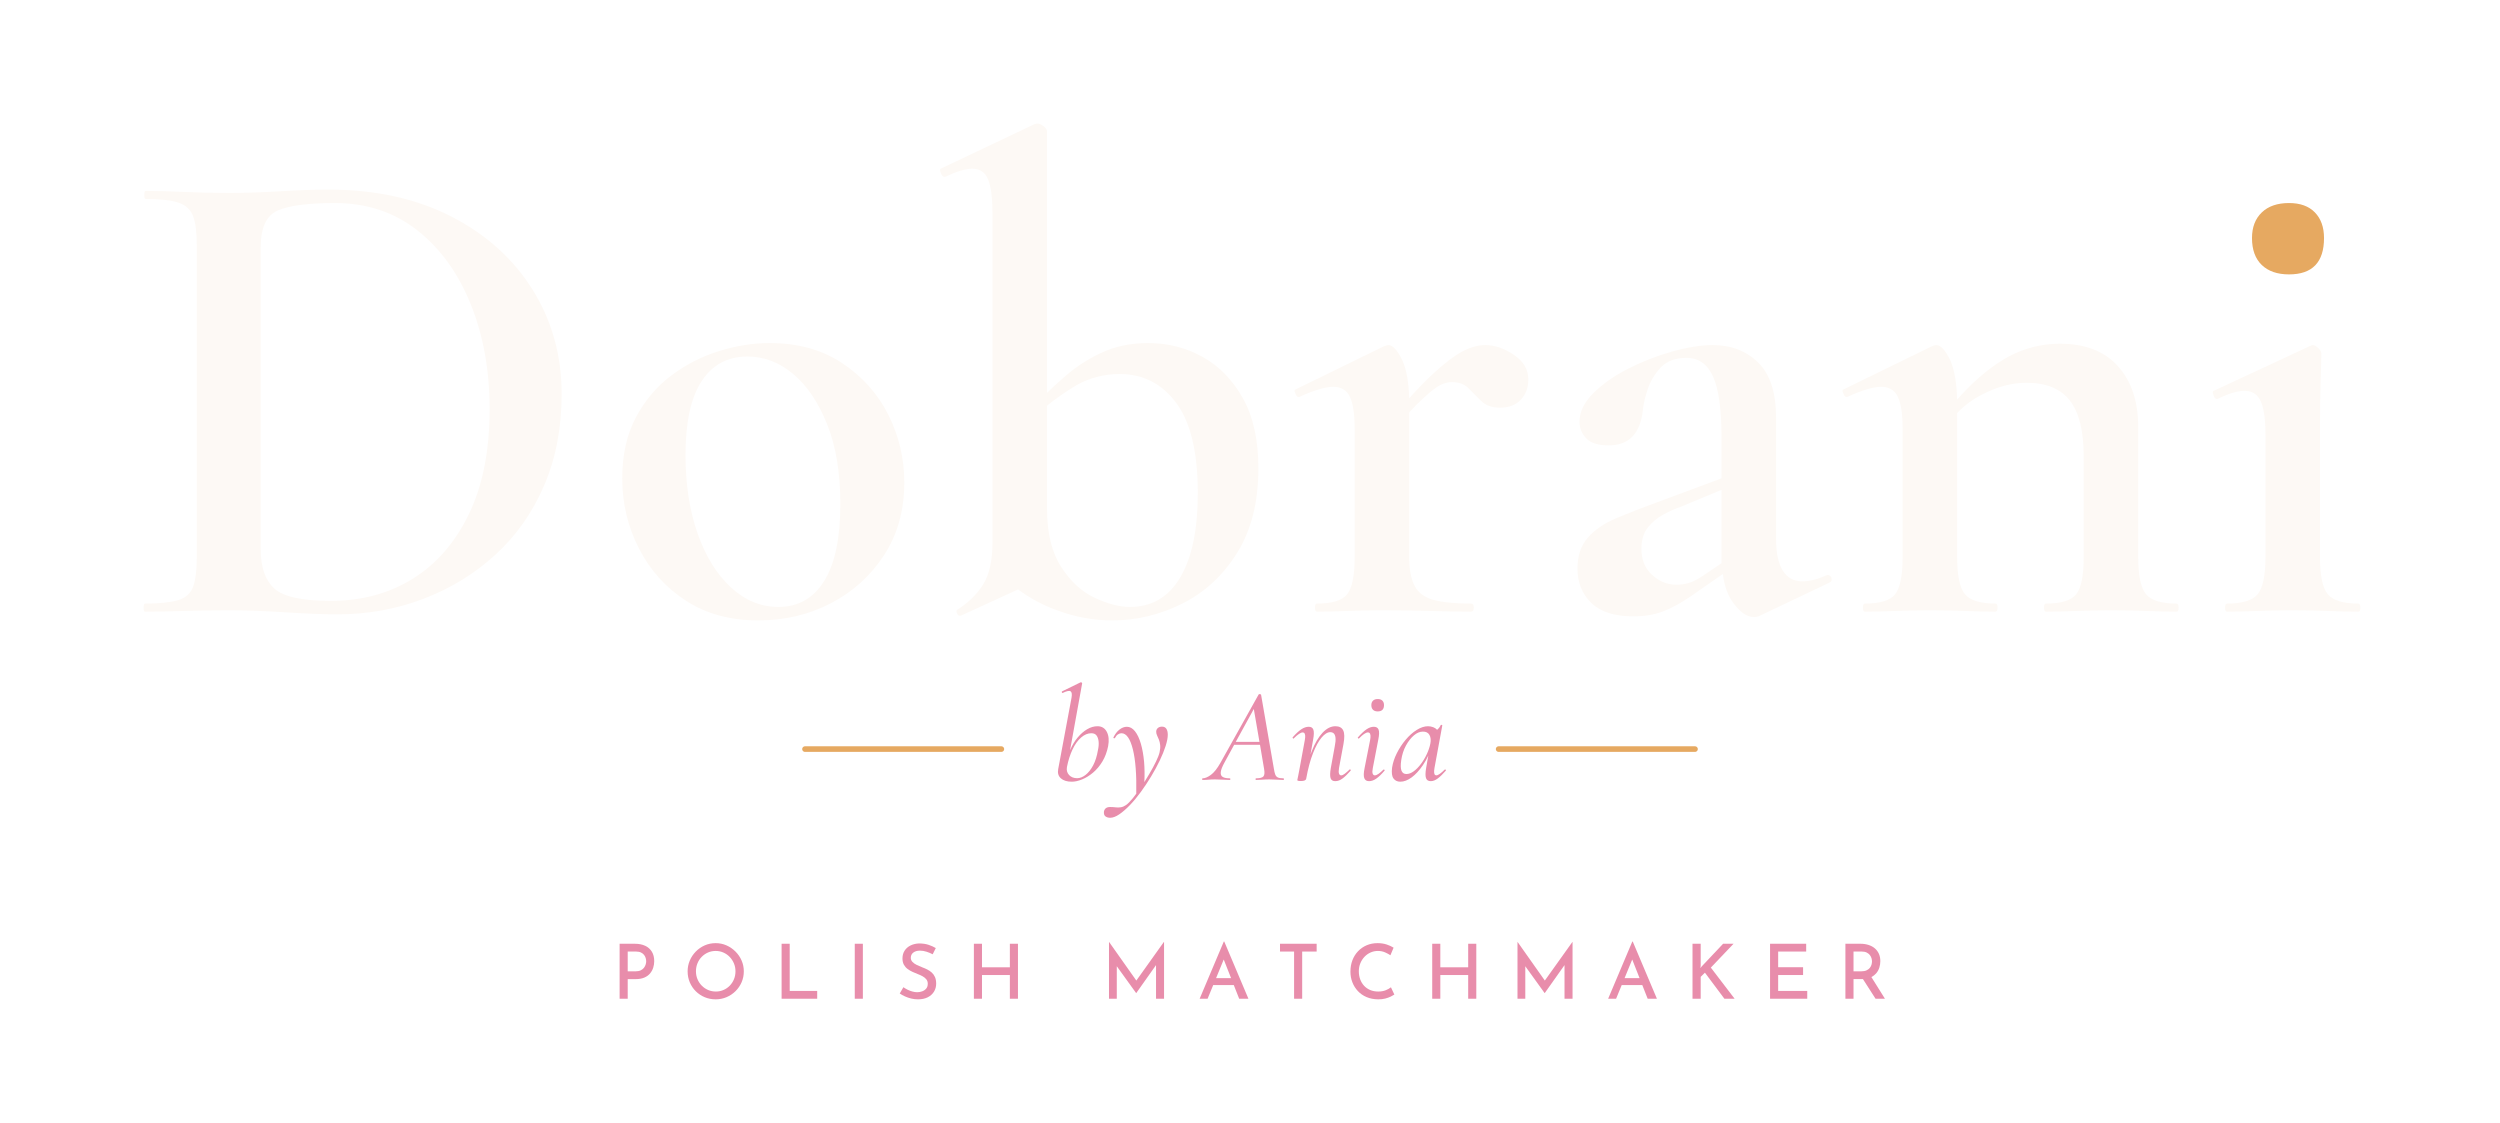
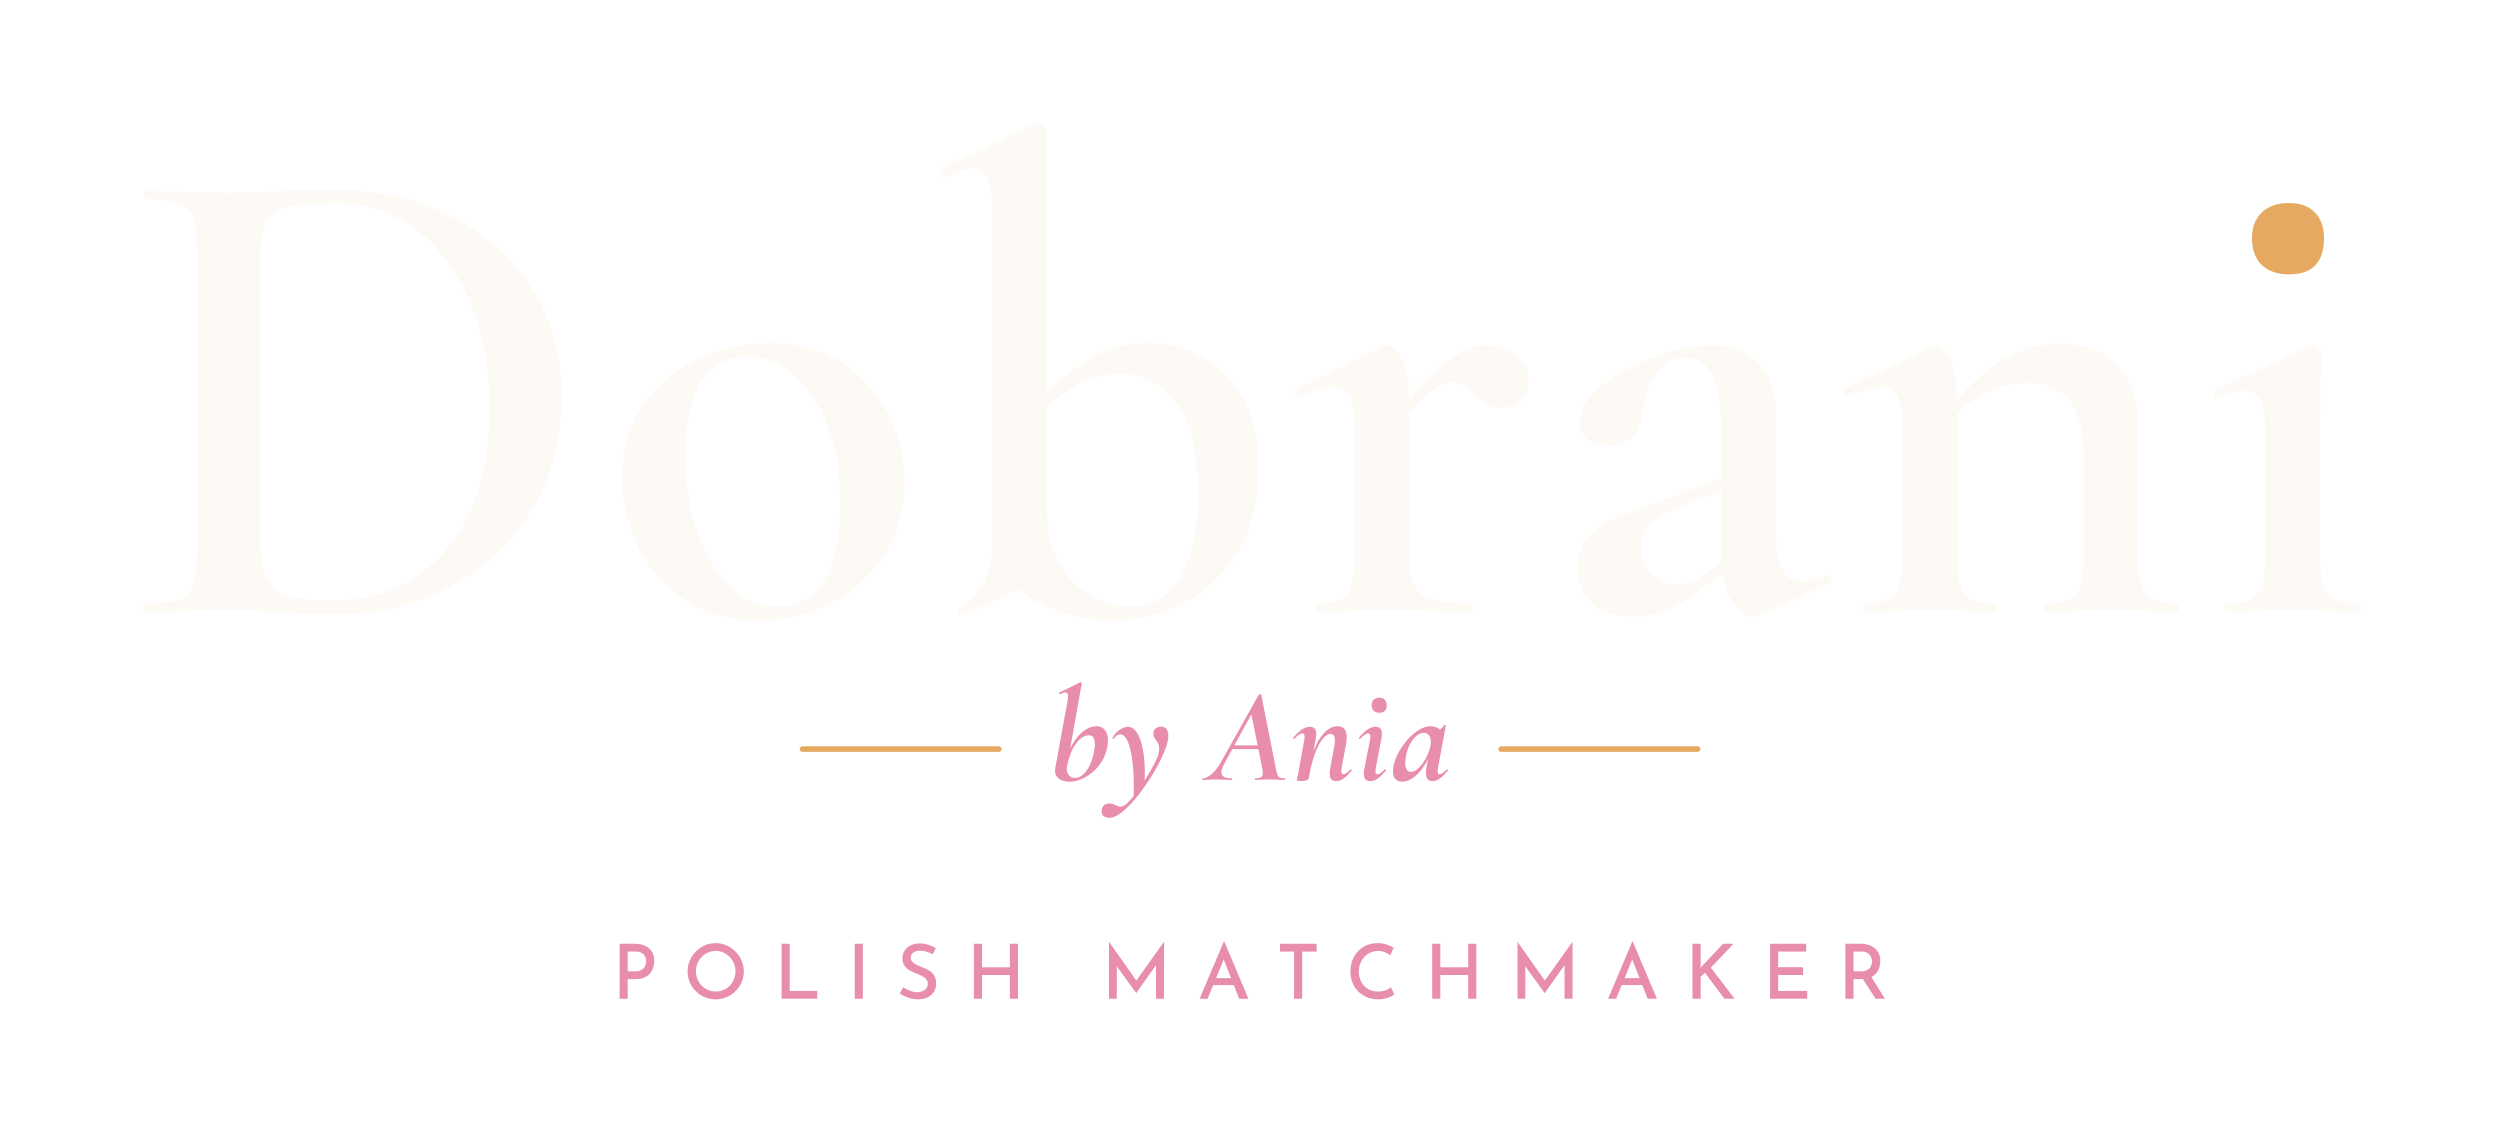
<svg xmlns="http://www.w3.org/2000/svg" viewBox="0 0 891.3 400.0" width="891" height="400" role="img" aria-label="Dobrani by Ania">
  <g transform="translate(44.00 218.00)">
    <path d="M76.32 0.96Q68.88 0.96 57.84 0.24Q46.8 -0.48 37.68 -0.48Q29.04 -0.48 21.36 -0.24Q13.68 0.0 7.68 0.0Q7.2 0.0 7.2 -1.44Q7.2 -2.88 7.68 -2.88Q15.36 -2.88 19.44 -4.08Q23.52 -5.28 24.84 -8.88Q26.16 -12.48 26.16 -19.44V-130.56Q26.16 -137.52 24.84 -141.0Q23.52 -144.48 19.68 -145.8Q15.84 -147.12 7.92 -147.12Q7.44 -147.12 7.44 -148.56Q7.44 -150.0 7.92 -150.0Q14.16 -150.0 21.6 -149.64Q29.04 -149.28 37.68 -149.28Q46.08 -149.28 56.04 -149.88Q66.0 -150.48 72.96 -150.48Q98.16 -150.48 116.88 -140.88Q135.6 -131.28 145.92 -114.72Q156.24 -98.16 156.24 -77.52Q156.24 -59.52 150.0 -45.0Q143.76 -30.48 132.6 -20.28Q121.44 -10.08 106.92 -4.56Q92.4 0.96 76.32 0.96ZM73.92 -3.84Q90.48 -3.84 103.2 -11.76Q115.92 -19.68 123.24 -34.92Q130.56 -50.16 130.56 -72.24Q130.56 -92.88 123.84 -109.56Q117.12 -126.24 104.76 -135.96Q92.4 -145.68 75.36 -145.68Q61.2 -145.68 55.08 -143.04Q48.96 -140.4 48.96 -130.08V-22.08Q48.96 -12.72 53.76 -8.28Q58.56 -3.84 73.92 -3.84Z" fill="#FDF9F5" fill-rule="evenodd" />
    <path d="M226.32 3.12Q211.44 3.12 200.64 -3.84Q189.84 -10.8 183.84 -22.44Q177.84 -34.08 177.84 -47.52Q177.84 -60.0 182.64 -69.12Q187.44 -78.24 195.24 -84.12Q203.04 -90.0 212.28 -92.88Q221.52 -95.76 230.4 -95.76Q245.52 -95.76 256.32 -88.56Q267.12 -81.36 272.76 -70.08Q278.4 -58.8 278.4 -46.08Q278.4 -31.2 271.2 -20.16Q264.0 -9.12 252.24 -3Q240.48 3.12 226.32 3.12ZM233.52 -1.68Q244.08 -1.68 249.84 -10.92Q255.6 -20.16 255.6 -38.4Q255.6 -54.96 250.92 -66.72Q246.24 -78.48 238.8 -84.72Q231.36 -90.96 222.48 -90.96Q211.92 -90.96 206.16 -82.2Q200.4 -73.44 200.4 -55.92Q200.4 -40.08 204.72 -27.84Q209.04 -15.6 216.6 -8.64Q224.16 -1.68 233.52 -1.68Z" fill="#FDF9F5" fill-rule="evenodd" />
    <path d="M352.56 3.12Q342.48 3.12 332.88 -0.48Q325.44 -3.12 318.96 -7.92L298.56 1.44Q297.6 1.68 297.12 0.48Q296.88 -0.24 297.12 -0.48Q297.12 -0.72 297.36 -0.72Q303.36 -4.56 306.6 -9.84Q309.84 -15.12 309.84 -24.72V-142.08Q309.84 -150.24 308.28 -154.08Q306.72 -157.92 302.64 -157.92Q299.04 -157.92 293.04 -155.04Q292.08 -154.8 291.48 -156.24Q290.88 -157.68 291.36 -157.92L324.72 -173.76Q325.44 -174.0 325.92 -174.0Q326.88 -174.0 328.08 -173.04Q329.28 -172.08 329.28 -171.36V-78.0Q331.92 -80.64 335.04 -83.28Q340.8 -88.56 348.36 -92.16Q355.92 -95.76 365.28 -95.76Q375.84 -95.76 384.72 -90.84Q393.6 -85.92 399.12 -76.08Q404.64 -66.24 404.64 -51.12Q404.64 -33.12 397.08 -21.0Q389.52 -8.88 377.52 -2.88Q365.52 3.12 352.56 3.12ZM329.28 -36.72Q329.28 -23.76 334.32 -15.96Q339.36 -8.16 346.32 -4.92Q353.28 -1.68 358.8 -1.68Q370.56 -1.68 376.8 -12.24Q383.04 -22.8 383.04 -42.24Q383.04 -64.08 375.36 -74.4Q367.68 -84.72 355.2 -84.72Q346.8 -84.72 339.6 -80.64Q334.08 -77.28 329.28 -73.44Z" fill="#FDF9F5" fill-rule="evenodd" />
    <path d="M425.52 0.0Q424.8 0.0 424.8 -1.44Q424.8 -2.88 425.52 -2.88Q433.68 -2.88 436.32 -6.24Q438.96 -9.6 438.96 -19.44V-65.28Q438.96 -72.96 437.28 -76.56Q435.6 -80.16 431.28 -80.16Q429.12 -80.16 426.0 -79.2Q422.88 -78.24 419.28 -76.56Q418.32 -76.32 417.84 -77.76Q417.36 -78.72 417.6 -78.96Q417.6 -79.2 417.84 -79.2L449.28 -94.56Q450.48 -95.04 450.96 -95.04Q453.36 -95.04 456.0 -89.52Q458.16 -84.72 458.4 -76.08Q462.96 -81.12 466.8 -84.72Q473.04 -90.48 477.36 -92.76Q481.68 -95.04 485.52 -95.04Q490.56 -95.04 495.72 -91.56Q500.88 -88.08 500.88 -82.8Q500.88 -78.48 498.24 -75.6Q495.6 -72.72 490.8 -72.72Q486.48 -72.72 484.08 -75.12L479.52 -79.68Q477.36 -81.84 473.52 -81.84Q471.6 -81.84 469.44 -80.76Q467.28 -79.68 463.44 -76.08Q461.28 -74.16 458.4 -71.04V-19.44Q458.4 -12.96 460.32 -9.24Q462.24 -5.52 467.04 -4.2Q471.84 -2.88 480.48 -2.88Q481.44 -2.88 481.44 -1.44Q481.44 0.0 480.48 0.0Q474.24 0.0 466.2 -0.24Q458.16 -0.48 448.8 -0.48Q442.32 -0.48 436.2 -0.24Q430.08 0.0 425.52 0.0Z" fill="#FDF9F5" fill-rule="evenodd" />
    <path d="M583.44 1.44Q582.48 1.92 581.28 1.92Q577.44 1.92 573.6 -3.6Q570.96 -7.44 570.24 -13.44L559.2 -5.76Q553.68 -1.92 549.0 -0.12Q544.32 1.68 538.32 1.68Q528.24 1.68 523.32 -3.12Q518.4 -7.92 518.4 -15.36Q518.4 -22.08 522.0 -26.28Q525.6 -30.48 532.08 -33.24Q538.56 -36.0 546.48 -38.88L569.76 -47.52V-61.92Q569.76 -77.04 566.76 -83.76Q563.76 -90.48 557.28 -90.48Q551.28 -90.48 548.04 -87.0Q544.8 -83.52 543.36 -79.08Q541.92 -74.64 541.68 -71.52Q540.96 -65.52 537.96 -62.4Q534.96 -59.28 529.44 -59.28Q523.92 -59.28 521.52 -61.8Q519.12 -64.32 519.12 -67.68Q519.12 -72.96 524.04 -77.88Q528.96 -82.8 536.52 -86.64Q544.08 -90.48 552.24 -92.76Q560.4 -95.04 566.64 -95.04Q576.48 -95.04 582.84 -88.8Q589.2 -82.56 589.2 -69.12V-25.92Q589.2 -18.48 591.6 -14.64Q594.0 -10.8 598.56 -10.8Q602.4 -10.8 607.2 -12.96Q607.68 -13.2 608.16 -12.96Q608.64 -12.72 608.88 -12.24Q609.36 -10.8 608.16 -10.32ZM569.76 -17.28Q569.76 -18.48 569.76 -19.68V-43.44L555.36 -37.44Q552.48 -36.48 549.12 -34.68Q545.76 -32.88 543.48 -30Q541.2 -27.12 541.2 -22.32Q541.2 -16.56 545.04 -13.08Q548.88 -9.6 553.68 -9.6Q555.84 -9.6 558.0 -10.2Q560.16 -10.8 563.04 -12.72Z" fill="#FDF9F5" fill-rule="evenodd" />
    <path d="M685.44 0.0Q684.72 0.0 684.72 -1.44Q684.72 -2.88 685.44 -2.88Q693.6 -2.88 696.24 -6.24Q698.88 -9.6 698.88 -19.44V-55.44Q698.88 -68.88 693.96 -75.24Q689.04 -81.6 678.48 -81.6Q670.8 -81.6 662.88 -77.52Q657.6 -74.88 653.76 -70.8V-19.44Q653.76 -9.6 656.52 -6.24Q659.28 -2.88 667.44 -2.88Q668.16 -2.88 668.16 -1.44Q668.16 0.0 667.44 0.0Q662.88 0.0 656.88 -0.24Q650.88 -0.48 644.16 -0.48Q637.68 -0.48 631.56 -0.24Q625.44 0.0 620.88 0.0Q620.16 0.0 620.16 -1.44Q620.16 -2.88 620.88 -2.88Q629.04 -2.88 631.68 -6.24Q634.32 -9.6 634.32 -19.44V-65.28Q634.32 -72.96 632.64 -76.56Q630.96 -80.16 626.64 -80.16Q624.48 -80.16 621.36 -79.2Q618.24 -78.24 614.64 -76.56Q613.68 -76.32 613.2 -77.76Q612.72 -78.72 612.96 -78.96Q612.96 -79.2 613.2 -79.2L644.64 -94.56Q645.84 -95.04 646.32 -95.04Q648.72 -95.04 651.36 -89.52Q653.52 -84.48 653.76 -75.6Q660.72 -83.52 668.16 -88.56Q678.48 -95.52 690.48 -95.52Q703.92 -95.52 711.12 -87.48Q718.32 -79.44 718.32 -65.76V-19.44Q718.32 -9.6 721.08 -6.24Q723.84 -2.88 732.0 -2.88Q732.72 -2.88 732.72 -1.44Q732.72 0.0 732.0 0.0Q727.44 0.0 721.44 -0.24Q715.44 -0.48 708.72 -0.48Q702.24 -0.48 696.12 -0.24Q690.0 0.0 685.44 0.0Z" fill="#FDF9F5" fill-rule="evenodd" />
    <path d="M772.08 -120.24Q765.84 -120.24 762.36 -123.6Q758.88 -126.96 758.88 -133.2Q758.88 -138.96 762.36 -142.32Q765.84 -145.68 772.08 -145.68Q778.08 -145.68 781.32 -142.32Q784.56 -138.96 784.56 -133.2Q784.56 -120.24 772.08 -120.24Z" fill="#E6A961" fill-rule="evenodd" />
    <path d="M750 0.0Q749.28 0.0 749.28 -1.44Q749.28 -2.88 750 -2.88Q758.16 -2.88 760.92 -6.24Q763.68 -9.6 763.68 -19.44V-63.12Q763.68 -71.28 762.0 -75.0Q760.32 -78.72 756.24 -78.72Q754.32 -78.72 751.92 -78.0Q749.52 -77.28 746.64 -75.84Q745.68 -75.6 745.2 -77.04Q744.72 -78.24 744.96 -78.48Q744.96 -78.72 745.2 -78.72L779.76 -94.8Q780.24 -95.04 780.48 -95.04Q781.44 -95.04 782.52 -93.96Q783.6 -92.88 783.6 -92.16Q783.6 -89.52 783.36 -82.56Q783.12 -75.6 783.12 -63.36V-19.44Q783.12 -9.6 785.88 -6.24Q788.64 -2.88 796.8 -2.88Q797.52 -2.88 797.52 -1.44Q797.52 0.0 796.8 0.0Q792 0.0 786 -0.24Q780 -0.48 773.28 -0.48Q766.8 -0.48 760.68 -0.24Q754.56 0.0 750 0.0Z" fill="#FDF9F5" fill-rule="evenodd" />
  </g>
-   <g transform="translate(374.96 278.00)">
-     <path d="M7.152 0.624Q4.608 0.624 3.264 -0.576Q1.92 -1.776 2.304 -3.84L7.056 -29.28Q7.392 -31.152 6.72 -31.608Q6.048 -32.064 3.888 -31.008Q3.696 -30.96 3.6 -31.248Q3.552 -31.44 3.6 -31.536Q3.648 -31.584 3.696 -31.584L10.272 -34.8Q10.512 -34.896 10.704 -34.704Q10.896 -34.512 10.848 -34.416L6.528 -10.56Q6.576 -10.656 6.624 -10.8Q7.68 -13.248 9.24 -15.12Q10.8 -16.992 12.624 -18.072Q14.448 -19.152 16.32 -19.152Q18.576 -19.152 19.632 -17.16Q20.688 -15.168 20.112 -12.048Q19.488 -8.928 18.048 -6.552Q16.608 -4.176 14.712 -2.592Q12.816 -1.008 10.824 -0.192Q8.832 0.624 7.152 0.624ZM5.424 -4.608Q5.136 -2.88 6.192 -1.752Q7.248 -0.624 9.072 -0.624Q10.56 -0.624 12.072 -1.8Q13.584 -2.976 14.76 -5.184Q15.936 -7.392 16.464 -10.56Q16.848 -12.24 16.728 -13.608Q16.608 -14.976 16.008 -15.816Q15.408 -16.656 14.112 -16.656Q12.24 -16.656 10.488 -15.144Q8.736 -13.632 7.44 -10.92Q6.144 -8.208 5.424 -4.608Z" fill="#E88DAB" fill-rule="evenodd" />
-     <path d="M20.832 13.488Q19.824 13.488 19.152 12.984Q18.48 12.48 18.624 11.232Q18.96 9.648 20.832 9.648Q21.84 9.648 22.776 9.768Q23.712 9.888 24.624 9.744Q25.536 9.6 26.448 8.976Q27.504 8.256 28.944 6.48Q29.52 5.76 30.144 4.896Q30.336 -5.232 28.944 -10.848Q27.504 -16.656 24.864 -16.656Q24.24 -16.656 23.616 -16.248Q22.992 -15.84 22.56 -14.976Q22.464 -14.784 22.2 -14.856Q21.936 -14.928 21.984 -15.12Q22.848 -16.944 24.144 -17.952Q25.44 -18.96 26.784 -18.96Q28.416 -18.96 29.688 -17.352Q30.96 -15.744 31.776 -12.936Q32.592 -10.128 32.928 -6.48Q33.216 -3.072 33.024 0.768Q33.936 -0.672 34.8 -2.16Q36.192 -4.512 37.176 -6.552Q38.16 -8.592 38.448 -9.84Q38.784 -11.328 38.664 -12.432Q38.544 -13.536 38.208 -14.376Q37.872 -15.216 37.56 -15.864Q37.248 -16.512 37.248 -17.184Q37.248 -18.0 37.824 -18.504Q38.4 -19.008 39.312 -19.008Q40.368 -19.008 40.872 -18.24Q41.376 -17.472 41.376 -16.128Q41.376 -14.496 40.608 -12.096Q39.84 -9.696 38.496 -6.888Q37.152 -4.08 35.424 -1.224Q33.696 1.632 31.776 4.272Q29.856 6.912 27.864 8.976Q25.872 11.04 24.072 12.264Q22.272 13.488 20.832 13.488Z" fill="#E88DAB" fill-rule="evenodd" />
-     <path d="M53.808 0.0Q53.616 0.0 53.616 -0.288Q53.616 -0.576 53.808 -0.576Q55.056 -0.576 56.736 -1.8Q58.416 -3.024 60.144 -6.096L73.776 -30.48Q73.872 -30.672 74.232 -30.6Q74.592 -30.528 74.64 -30.384L79.2 -4.032Q79.392 -2.736 79.68 -1.968Q79.968 -1.2 80.616 -0.888Q81.264 -0.576 82.608 -0.576Q82.8 -0.576 82.8 -0.288Q82.8 0.0 82.608 0.0Q81.456 0.0 80.256 -0.096Q79.056 -0.192 77.616 -0.192Q76.224 -0.192 75.12 -0.096Q74.016 0.0 72.816 0.0Q72.672 0.0 72.672 -0.288Q72.672 -0.576 72.816 -0.576Q74.928 -0.576 75.504 -1.296Q76.08 -2.016 75.696 -4.032L74.256 -12.528H65.04L61.632 -6.288Q60.384 -4.032 60.264 -2.784Q60.144 -1.536 60.984 -1.056Q61.824 -0.576 63.504 -0.576Q63.696 -0.576 63.696 -0.288Q63.696 0.0 63.456 0.0Q62.496 0.0 61.056 -0.096Q59.616 -0.192 58.224 -0.192Q56.832 -0.192 55.944 -0.096Q55.056 0.0 53.808 0.0ZM74.064 -13.584 72.048 -25.296 65.616 -13.584Z" fill="#E88DAB" fill-rule="evenodd" />
-     <path d="M101.088 0.432Q99.744 0.432 99.408 -0.672Q99.072 -1.776 99.504 -4.272L100.896 -11.904Q101.712 -15.792 100.368 -16.752Q99.936 -17.04 99.312 -17.04Q97.824 -17.04 96.192 -15.096Q94.56 -13.152 93.12 -9.456Q91.68 -5.76 90.72 -0.432Q90.576 0.384 88.848 0.384Q88.08 0.384 87.816 0.288Q87.552 0.192 87.552 0.048Q87.552 -0.096 87.816 -1.2Q88.08 -2.304 88.272 -3.552L90.24 -14.256Q90.624 -16.368 89.904 -16.848Q89.712 -16.944 89.472 -16.944Q88.944 -16.944 88.128 -16.392Q87.312 -15.84 86.304 -14.832Q86.256 -14.736 86.16 -14.736Q86.064 -14.736 85.968 -14.88Q85.776 -15.072 85.92 -15.216Q87.6 -17.136 88.968 -18.048Q90.336 -18.96 91.632 -18.96Q92.928 -18.96 93.288 -17.904Q93.648 -16.848 93.216 -14.496L92.256 -9.072Q92.496 -9.696 92.736 -10.32Q94.368 -14.496 96.552 -16.824Q98.736 -19.152 101.136 -19.152Q103.2 -19.152 103.92 -17.664Q104.64 -16.176 104.016 -12.816L102.432 -4.272Q102.192 -2.832 102.432 -2.232Q102.672 -1.632 103.2 -1.632Q103.728 -1.632 104.472 -2.208Q105.216 -2.784 106.176 -3.696Q106.224 -3.792 106.32 -3.792Q106.416 -3.792 106.512 -3.696Q106.704 -3.504 106.56 -3.312Q105.024 -1.536 103.728 -0.552Q102.432 0.432 101.088 0.432Z" fill="#E88DAB" fill-rule="evenodd" />
-     <path d="M113.136 0.432Q111.84 0.432 111.432 -0.648Q111.024 -1.728 111.552 -4.272L113.52 -14.256Q113.904 -16.32 113.232 -16.8Q113.04 -16.944 112.704 -16.944Q112.176 -16.944 111.36 -16.392Q110.544 -15.84 109.584 -14.832Q109.536 -14.736 109.44 -14.736Q109.344 -14.736 109.224 -14.856Q109.104 -14.976 109.104 -15.072Q109.104 -15.168 109.2 -15.216Q110.88 -17.136 112.224 -18.048Q113.568 -18.96 114.816 -18.96Q116.16 -18.96 116.544 -17.904Q116.928 -16.848 116.448 -14.496L114.48 -4.272Q114.192 -2.832 114.432 -2.232Q114.672 -1.632 115.2 -1.632Q115.728 -1.632 116.52 -2.184Q117.312 -2.736 118.224 -3.648Q118.32 -3.744 118.416 -3.744Q118.512 -3.744 118.608 -3.648Q118.704 -3.504 118.704 -3.408Q118.704 -3.312 118.608 -3.264Q117.072 -1.44 115.752 -0.504Q114.432 0.432 113.136 0.432ZM116.208 -24.432Q115.152 -24.432 114.552 -25.008Q113.952 -25.584 113.952 -26.688Q113.952 -27.696 114.552 -28.272Q115.152 -28.848 116.208 -28.848Q117.312 -28.848 117.888 -28.272Q118.464 -27.696 118.464 -26.688Q118.464 -24.432 116.208 -24.432Z" fill="#E88DAB" fill-rule="evenodd" />
-     <path d="M124.272 0.624Q122.688 0.624 121.848 -0.528Q121.008 -1.68 121.344 -4.368Q121.728 -6.912 123.024 -9.504Q124.32 -12.096 126.168 -14.304Q128.016 -16.512 130.128 -17.832Q132.24 -19.152 134.16 -19.152Q135.072 -19.152 135.984 -18.816Q136.8 -18.528 137.424 -17.856Q137.424 -17.904 137.472 -17.952Q138.288 -18.624 138.672 -19.536Q138.768 -19.68 139.056 -19.632Q139.248 -19.536 139.248 -19.488Q139.248 -19.44 139.248 -19.44L136.464 -4.272Q136.08 -2.112 136.752 -1.728Q136.896 -1.632 137.088 -1.632Q137.616 -1.632 138.408 -2.208Q139.2 -2.784 140.112 -3.696Q140.256 -3.84 140.448 -3.648Q140.64 -3.456 140.496 -3.312Q138.96 -1.536 137.664 -0.552Q136.368 0.432 135.12 0.432Q133.824 0.432 133.44 -0.648Q133.056 -1.728 133.488 -4.272L134.256 -8.688Q133.392 -6.816 132.336 -5.28Q130.416 -2.448 128.328 -0.912Q126.24 0.624 124.272 0.624ZM126.432 -2.112Q127.728 -2.112 129.072 -3.096Q130.416 -4.08 131.64 -5.712Q132.864 -7.344 133.752 -9.264Q134.64 -11.184 134.976 -12.912Q135.36 -14.832 134.664 -16.056Q133.968 -17.28 132.288 -17.232Q130.704 -17.232 129.12 -15.888Q127.536 -14.544 126.288 -12.264Q125.04 -9.984 124.608 -7.056Q124.224 -4.464 124.704 -3.288Q125.184 -2.112 126.432 -2.112Z" fill="#E88DAB" fill-rule="evenodd" />
+   <g transform="translate(374.10 278.00)">
+     <path d="M7.392 0.624Q4.56 0.624 3.144 -0.672Q1.728 -1.968 2.112 -4.176L6.528 -28.272Q6.912 -30.576 6.312 -31.056Q5.712 -31.536 3.744 -30.576Q3.552 -30.528 3.456 -30.816Q3.408 -31.008 3.456 -31.104Q3.504 -31.152 3.552 -31.152L10.992 -34.8Q11.232 -34.896 11.424 -34.704Q11.616 -34.512 11.568 -34.416L7.44 -11.184Q8.496 -13.392 9.888 -15.12Q11.376 -16.992 13.176 -18.072Q14.976 -19.152 16.896 -19.152Q19.152 -19.152 20.208 -17.16Q21.264 -15.168 20.736 -12.048Q20.16 -8.928 18.672 -6.552Q17.184 -4.176 15.216 -2.592Q13.248 -1.008 11.184 -0.192Q9.12 0.624 7.392 0.624ZM6.288 -4.608Q6.0 -2.928 6.864 -1.824Q7.728 -0.72 9.168 -0.72Q10.608 -0.72 11.976 -1.872Q13.344 -3.024 14.424 -5.232Q15.504 -7.44 15.984 -10.56Q16.32 -12.048 16.224 -13.272Q16.128 -14.496 15.648 -15.216Q15.168 -15.936 14.16 -15.936Q12.432 -15.936 10.848 -14.496Q9.264 -13.056 8.088 -10.512Q6.912 -7.968 6.288 -4.608Z" fill="#E88DAB" fill-rule="evenodd" />
+     <path d="M21.504 13.488Q20.256 13.488 19.368 12.888Q18.48 12.288 18.72 10.608Q19.104 8.4 21.504 8.4Q22.512 8.4 23.328 8.856Q24.144 9.312 25.008 9.504Q25.872 9.696 26.976 8.928Q28.032 8.208 29.472 6.432Q29.808 6.048 30.096 5.664Q30.288 -4.752 28.992 -10.416Q27.648 -16.272 25.248 -16.272Q24.624 -16.272 24.048 -15.84Q23.472 -15.408 23.088 -14.784Q22.992 -14.592 22.728 -14.664Q22.464 -14.736 22.512 -14.928Q23.376 -16.752 25.056 -17.856Q26.736 -18.96 28.08 -18.96Q29.664 -18.96 30.864 -17.4Q32.064 -15.84 32.832 -13.104Q33.6 -10.368 33.888 -6.816Q34.176 -3.504 33.984 0.192Q34.704 -0.912 35.376 -2.064Q36.72 -4.368 37.68 -6.264Q38.64 -8.16 38.88 -9.168Q39.312 -10.896 39.096 -11.928Q38.88 -12.96 38.424 -13.632Q37.968 -14.304 37.536 -14.928Q37.104 -15.552 37.104 -16.56Q37.104 -17.664 37.872 -18.336Q38.64 -19.008 39.888 -19.008Q41.088 -19.008 41.76 -18.168Q42.432 -17.328 42.432 -15.648Q42.432 -14.112 41.64 -11.784Q40.848 -9.456 39.48 -6.72Q38.112 -3.984 36.336 -1.152Q34.56 1.68 32.592 4.296Q30.624 6.912 28.608 9.0Q26.592 11.088 24.768 12.288Q22.944 13.488 21.504 13.488Z" fill="#E88DAB" fill-rule="evenodd" />
+     <path d="M54.72 0.0Q54.528 0.0 54.528 -0.288Q54.528 -0.576 54.72 -0.576Q55.968 -0.576 57.792 -2.016Q59.616 -3.456 61.296 -6.528L74.688 -30.432Q74.784 -30.624 75.144 -30.576Q75.504 -30.528 75.552 -30.384L80.784 -4.032Q81.024 -2.736 81.264 -1.968Q81.504 -1.2 82.08 -0.888Q82.656 -0.576 83.856 -0.576Q84.048 -0.576 84.048 -0.288Q84.048 0.0 83.856 0.0Q82.608 0.0 81.336 -0.096Q80.064 -0.192 78.528 -0.192Q77.04 -0.192 75.864 -0.096Q74.688 0.0 73.44 0.0Q73.248 0.0 73.248 -0.288Q73.248 -0.576 73.44 -0.576Q75.264 -0.576 75.816 -1.296Q76.368 -2.016 75.936 -4.032L74.544 -10.992H65.232L62.592 -6.192Q61.488 -4.224 61.368 -2.976Q61.248 -1.728 62.16 -1.152Q63.072 -0.576 65.04 -0.576Q65.232 -0.576 65.232 -0.288Q65.232 0.0 64.992 0.0Q63.888 0.0 62.28 -0.096Q60.672 -0.192 59.136 -0.192Q57.744 -0.192 56.856 -0.096Q55.968 0.0 54.72 0.0ZM74.256 -12.336 72.048 -23.376 65.952 -12.336Z" fill="#E88DAB" fill-rule="evenodd" />
+     <path d="M102.24 0.432Q100.656 0.432 100.2 -0.768Q99.744 -1.968 100.176 -4.272L101.568 -11.904Q102.24 -15.408 101.088 -16.176Q100.752 -16.416 100.272 -16.416Q98.928 -16.416 97.44 -14.592Q95.952 -12.768 94.656 -9.264Q93.504 -6.048 92.688 -1.584L92.496 -0.576Q92.256 0.384 89.808 0.384Q88.896 0.384 88.56 0.264Q88.224 0.144 88.224 0.0Q88.224 -0.192 88.488 -1.248Q88.752 -2.304 88.944 -3.552L90.912 -14.256Q91.248 -16.08 90.624 -16.464Q90.432 -16.608 90.192 -16.608Q89.712 -16.608 89.016 -16.128Q88.32 -15.648 87.408 -14.688Q87.36 -14.592 87.264 -14.592Q87.168 -14.592 87.072 -14.736Q86.88 -14.928 87.024 -15.12Q88.752 -17.184 90.144 -18.072Q91.536 -18.96 92.88 -18.96Q94.416 -18.96 94.896 -17.88Q95.376 -16.8 94.992 -14.832L94.224 -10.416Q94.224 -10.464 94.272 -10.512Q95.904 -14.64 98.088 -16.896Q100.272 -19.152 102.72 -19.152Q104.736 -19.152 105.552 -17.616Q106.368 -16.08 105.792 -12.816L104.208 -4.272Q103.968 -2.928 104.184 -2.472Q104.4 -2.016 104.832 -2.016Q105.36 -2.016 105.984 -2.496Q106.608 -2.976 107.376 -3.696Q107.424 -3.792 107.52 -3.792Q107.616 -3.792 107.712 -3.696Q107.904 -3.504 107.76 -3.312Q106.272 -1.536 104.976 -0.552Q103.68 0.432 102.24 0.432Z" fill="#E88DAB" fill-rule="evenodd" />
+     <path d="M114.432 0.432Q112.848 0.432 112.368 -0.768Q111.888 -1.968 112.368 -4.272L114.336 -14.256Q114.72 -16.032 114.096 -16.464Q113.904 -16.608 113.616 -16.608Q113.136 -16.608 112.44 -16.128Q111.744 -15.648 110.88 -14.688Q110.784 -14.592 110.688 -14.592Q110.592 -14.592 110.496 -14.736Q110.304 -14.928 110.448 -15.12Q112.176 -17.184 113.568 -18.072Q114.96 -18.96 116.304 -18.96Q117.84 -18.96 118.32 -17.88Q118.8 -16.8 118.416 -14.832L116.4 -4.272Q116.16 -2.928 116.4 -2.472Q116.64 -2.016 117.024 -2.016Q117.552 -2.016 118.176 -2.496Q118.8 -2.976 119.568 -3.696Q119.76 -3.888 119.952 -3.696Q120.144 -3.504 119.952 -3.312Q118.464 -1.536 117.168 -0.552Q115.872 0.432 114.432 0.432ZM117.648 -23.952Q116.4 -23.952 115.656 -24.672Q114.912 -25.392 114.912 -26.736Q114.912 -27.888 115.656 -28.608Q116.4 -29.328 117.648 -29.328Q118.896 -29.328 119.592 -28.608Q120.288 -27.888 120.288 -26.736Q120.288 -23.952 117.648 -23.952Z" fill="#E88DAB" fill-rule="evenodd" />
+     <path d="M125.76 0.624Q124.128 0.624 123.192 -0.552Q122.256 -1.728 122.64 -4.368Q122.976 -6.816 124.296 -9.384Q125.616 -11.952 127.56 -14.184Q129.504 -16.416 131.688 -17.784Q133.872 -19.152 135.888 -19.152Q136.848 -19.152 137.856 -18.816Q138.672 -18.48 139.296 -17.952Q140.16 -18.576 140.784 -19.536Q140.88 -19.68 141.168 -19.584Q141.36 -19.488 141.36 -19.44Q141.36 -19.392 141.36 -19.392L138.576 -4.272Q138.24 -2.448 138.768 -2.112Q138.912 -2.016 139.104 -2.016Q139.584 -2.016 140.256 -2.472Q140.928 -2.928 141.696 -3.696Q141.84 -3.84 142.032 -3.648Q142.224 -3.456 142.08 -3.312Q140.592 -1.536 139.272 -0.552Q137.952 0.432 136.704 0.432Q135.168 0.432 134.616 -0.696Q134.064 -1.824 134.448 -4.272L135.024 -7.488Q134.4 -6.192 133.68 -5.088Q131.856 -2.304 129.792 -0.84Q127.728 0.624 125.76 0.624ZM128.832 -2.88Q129.984 -2.88 131.136 -3.792Q132.288 -4.704 133.272 -6.144Q134.256 -7.584 134.952 -9.192Q135.648 -10.8 135.888 -12.144Q136.272 -14.304 135.6 -15.552Q134.928 -16.8 133.488 -16.8Q132.144 -16.8 130.848 -15.696Q129.552 -14.592 128.544 -12.672Q127.536 -10.752 127.104 -8.256Q126.624 -5.232 127.2 -4.056Q127.776 -2.88 128.832 -2.88Z" fill="#E88DAB" fill-rule="evenodd" />
  </g>
-   <path d="M287.0 267.0H357.0" stroke="#E6A961" stroke-width="2" stroke-linecap="round" />
-   <path d="M534.3 267.0H604.3" stroke="#E6A961" stroke-width="2" stroke-linecap="round" />
+   <path d="M286.1 267.0H356.1" stroke="#E6A961" stroke-width="2" stroke-linecap="round" />
+   <path d="M535.2 267.0H605.2" stroke="#E6A961" stroke-width="2" stroke-linecap="round" />
  <g transform="translate(218.15 356.00)">
    <path d="M8.154 -19.602Q10.341 -19.602 11.893 -18.86Q13.446 -18.117 14.27 -16.74Q15.093 -15.363 15.093 -13.392Q15.093 -12.231 14.742 -11.097Q14.391 -9.963 13.622 -9.031Q12.852 -8.1 11.583 -7.546Q10.314 -6.993 8.505 -6.993H5.643V0.0H2.754V-19.602ZM8.505 -9.774Q9.585 -9.774 10.314 -10.139Q11.043 -10.503 11.461 -11.07Q11.88 -11.637 12.055 -12.245Q12.231 -12.852 12.231 -13.338Q12.231 -13.878 12.055 -14.486Q11.88 -15.093 11.475 -15.62Q11.07 -16.146 10.368 -16.483Q9.666 -16.821 8.613 -16.821H5.643V-9.774Z" fill="#E88DAB" fill-rule="evenodd" />
    <path d="M27.0 -9.774Q27.0 -11.799 27.77 -13.608Q28.539 -15.417 29.916 -16.821Q31.293 -18.225 33.102 -19.022Q34.911 -19.818 36.99 -19.818Q39.042 -19.818 40.851 -19.022Q42.66 -18.225 44.064 -16.821Q45.468 -15.417 46.251 -13.608Q47.034 -11.799 47.034 -9.774Q47.034 -7.695 46.251 -5.886Q45.468 -4.077 44.078 -2.7Q42.687 -1.323 40.864 -0.553Q39.042 0.216 36.99 0.216Q34.911 0.216 33.102 -0.54Q31.293 -1.296 29.916 -2.659Q28.539 -4.023 27.77 -5.845Q27.0 -7.668 27.0 -9.774ZM29.97 -9.774Q29.97 -8.262 30.523 -6.953Q31.077 -5.643 32.049 -4.657Q33.021 -3.672 34.303 -3.119Q35.586 -2.565 37.071 -2.565Q38.529 -2.565 39.798 -3.119Q41.067 -3.672 42.025 -4.657Q42.984 -5.643 43.524 -6.953Q44.064 -8.262 44.064 -9.774Q44.064 -11.286 43.51 -12.595Q42.957 -13.905 41.998 -14.904Q41.04 -15.903 39.757 -16.47Q38.475 -17.037 37.017 -17.037Q35.505 -17.037 34.236 -16.47Q32.967 -15.903 31.995 -14.904Q31.023 -13.905 30.496 -12.582Q29.97 -11.259 29.97 -9.774Z" fill="#E88DAB" fill-rule="evenodd" />
    <path d="M60.507 -19.602H63.396V-2.781H73.197V0.0H60.507Z" fill="#E88DAB" fill-rule="evenodd" />
    <path d="M86.589 -19.602H89.478V0.0H86.589Z" fill="#E88DAB" fill-rule="evenodd" />
    <path d="M114.372 -15.849Q113.346 -16.389 112.158 -16.767Q110.97 -17.145 109.863 -17.145Q108.351 -17.145 107.46 -16.456Q106.569 -15.768 106.569 -14.58Q106.569 -13.743 107.163 -13.122Q107.757 -12.501 108.702 -12.042Q109.647 -11.583 110.7 -11.178Q111.591 -10.854 112.469 -10.409Q113.346 -9.963 114.061 -9.315Q114.777 -8.667 115.196 -7.708Q115.614 -6.75 115.614 -5.373Q115.614 -3.807 114.845 -2.538Q114.075 -1.269 112.631 -0.526Q111.186 0.216 109.134 0.216Q107.892 0.216 106.718 -0.067Q105.543 -0.351 104.504 -0.824Q103.464 -1.296 102.627 -1.863L103.923 -4.104Q104.571 -3.645 105.408 -3.226Q106.245 -2.808 107.15 -2.565Q108.054 -2.322 108.864 -2.322Q109.755 -2.322 110.619 -2.633Q111.483 -2.943 112.05 -3.604Q112.617 -4.266 112.617 -5.346Q112.617 -6.264 112.118 -6.899Q111.618 -7.533 110.794 -7.992Q109.971 -8.451 109.026 -8.802Q108.108 -9.153 107.163 -9.585Q106.218 -10.017 105.408 -10.624Q104.598 -11.232 104.099 -12.136Q103.599 -13.041 103.599 -14.364Q103.599 -15.93 104.341 -17.105Q105.084 -18.279 106.407 -18.954Q107.73 -19.629 109.458 -19.71Q111.429 -19.71 112.887 -19.224Q114.345 -18.738 115.479 -18.063Z" fill="#E88DAB" fill-rule="evenodd" />
    <path d="M144.774 -19.602V0.0H141.885V-8.451H131.949V0.0H129.06V-19.602H131.949V-11.205H141.885V-19.602Z" fill="#E88DAB" fill-rule="evenodd" />
    <path d="M177.228 0.0V-20.25H177.255L186.975 -6.48L196.803 -20.25H196.857V0.0H193.995V-11.988L186.948 -2.025H186.894L180.009 -11.583V0.0Z" fill="#E88DAB" fill-rule="evenodd" />
    <path d="M209.547 0.0 218.16 -20.385H218.322L226.935 0.0H223.641L221.724 -4.86H214.38L212.382 0.0ZM220.752 -7.344 218.133 -13.986 215.406 -7.344Z" fill="#E88DAB" fill-rule="evenodd" />
    <path d="M238.194 -19.602H251.262V-16.821H246.105V0.0H243.216V-16.821H238.194Z" fill="#E88DAB" fill-rule="evenodd" />
    <path d="M278.964 -1.485Q278.532 -1.188 277.682 -0.769Q276.831 -0.351 275.684 -0.054Q274.536 0.243 273.159 0.216Q270.864 0.189 269.042 -0.594Q267.219 -1.377 265.95 -2.74Q264.681 -4.104 263.993 -5.873Q263.304 -7.641 263.304 -9.639Q263.304 -11.853 264.006 -13.703Q264.708 -15.552 266.018 -16.929Q267.327 -18.306 269.096 -19.062Q270.864 -19.818 272.97 -19.818Q274.779 -19.818 276.237 -19.332Q277.695 -18.846 278.694 -18.198L277.56 -15.498Q276.777 -16.038 275.63 -16.538Q274.482 -17.037 273.078 -17.037Q271.701 -17.037 270.473 -16.483Q269.244 -15.93 268.312 -14.944Q267.381 -13.959 266.841 -12.649Q266.301 -11.34 266.301 -9.801Q266.301 -8.235 266.787 -6.912Q267.273 -5.589 268.178 -4.617Q269.082 -3.645 270.351 -3.105Q271.62 -2.565 273.213 -2.565Q274.725 -2.565 275.873 -3.024Q277.02 -3.483 277.749 -4.077Z" fill="#E88DAB" fill-rule="evenodd" />
    <path d="M308.178 -19.602V0.0H305.289V-8.451H295.353V0.0H292.464V-19.602H295.353V-11.205H305.289V-19.602Z" fill="#E88DAB" fill-rule="evenodd" />
    <path d="M322.866 0.0V-20.25H322.893L332.613 -6.48L342.441 -20.25H342.495V0.0H339.633V-11.988L332.586 -2.025H332.532L325.647 -11.583V0.0Z" fill="#E88DAB" fill-rule="evenodd" />
    <path d="M355.185 0.0 363.798 -20.385H363.96L372.573 0.0H369.279L367.362 -4.86H360.018L358.02 0.0ZM366.39 -7.344 363.771 -13.986 361.044 -7.344Z" fill="#E88DAB" fill-rule="evenodd" />
    <path d="M388.179 -11.88 388.098 -10.908 388.503 -11.475 396.171 -19.602H399.897L391.797 -11.097L400.275 0.0H396.63L389.691 -9.288L388.179 -7.803V0.0H385.263V-19.602H388.179Z" fill="#E88DAB" fill-rule="evenodd" />
    <path d="M412.911 -19.602H425.79V-16.821H415.8V-11.232H424.683V-8.451H415.8V-2.781H426.168V0.0H412.911Z" fill="#E88DAB" fill-rule="evenodd" />
    <path d="M445.149 -19.602Q446.688 -19.602 447.998 -19.184Q449.307 -18.765 450.239 -17.982Q451.17 -17.199 451.697 -16.051Q452.223 -14.904 452.223 -13.392Q452.223 -12.231 451.872 -11.097Q451.521 -9.963 450.738 -9.045Q450.063 -8.262 449.037 -7.722L453.87 0.0H450.522L446.013 -7.02Q445.77 -7.02 445.527 -7.02H442.665V0.0H439.776V-19.602ZM445.473 -9.774Q446.58 -9.774 447.323 -10.125Q448.065 -10.476 448.484 -11.002Q448.902 -11.529 449.078 -12.136Q449.253 -12.744 449.253 -13.311Q449.253 -13.851 449.078 -14.445Q448.902 -15.039 448.484 -15.579Q448.065 -16.119 447.363 -16.47Q446.661 -16.821 445.635 -16.821H442.665V-9.774Z" fill="#E88DAB" fill-rule="evenodd" />
  </g>
</svg>
